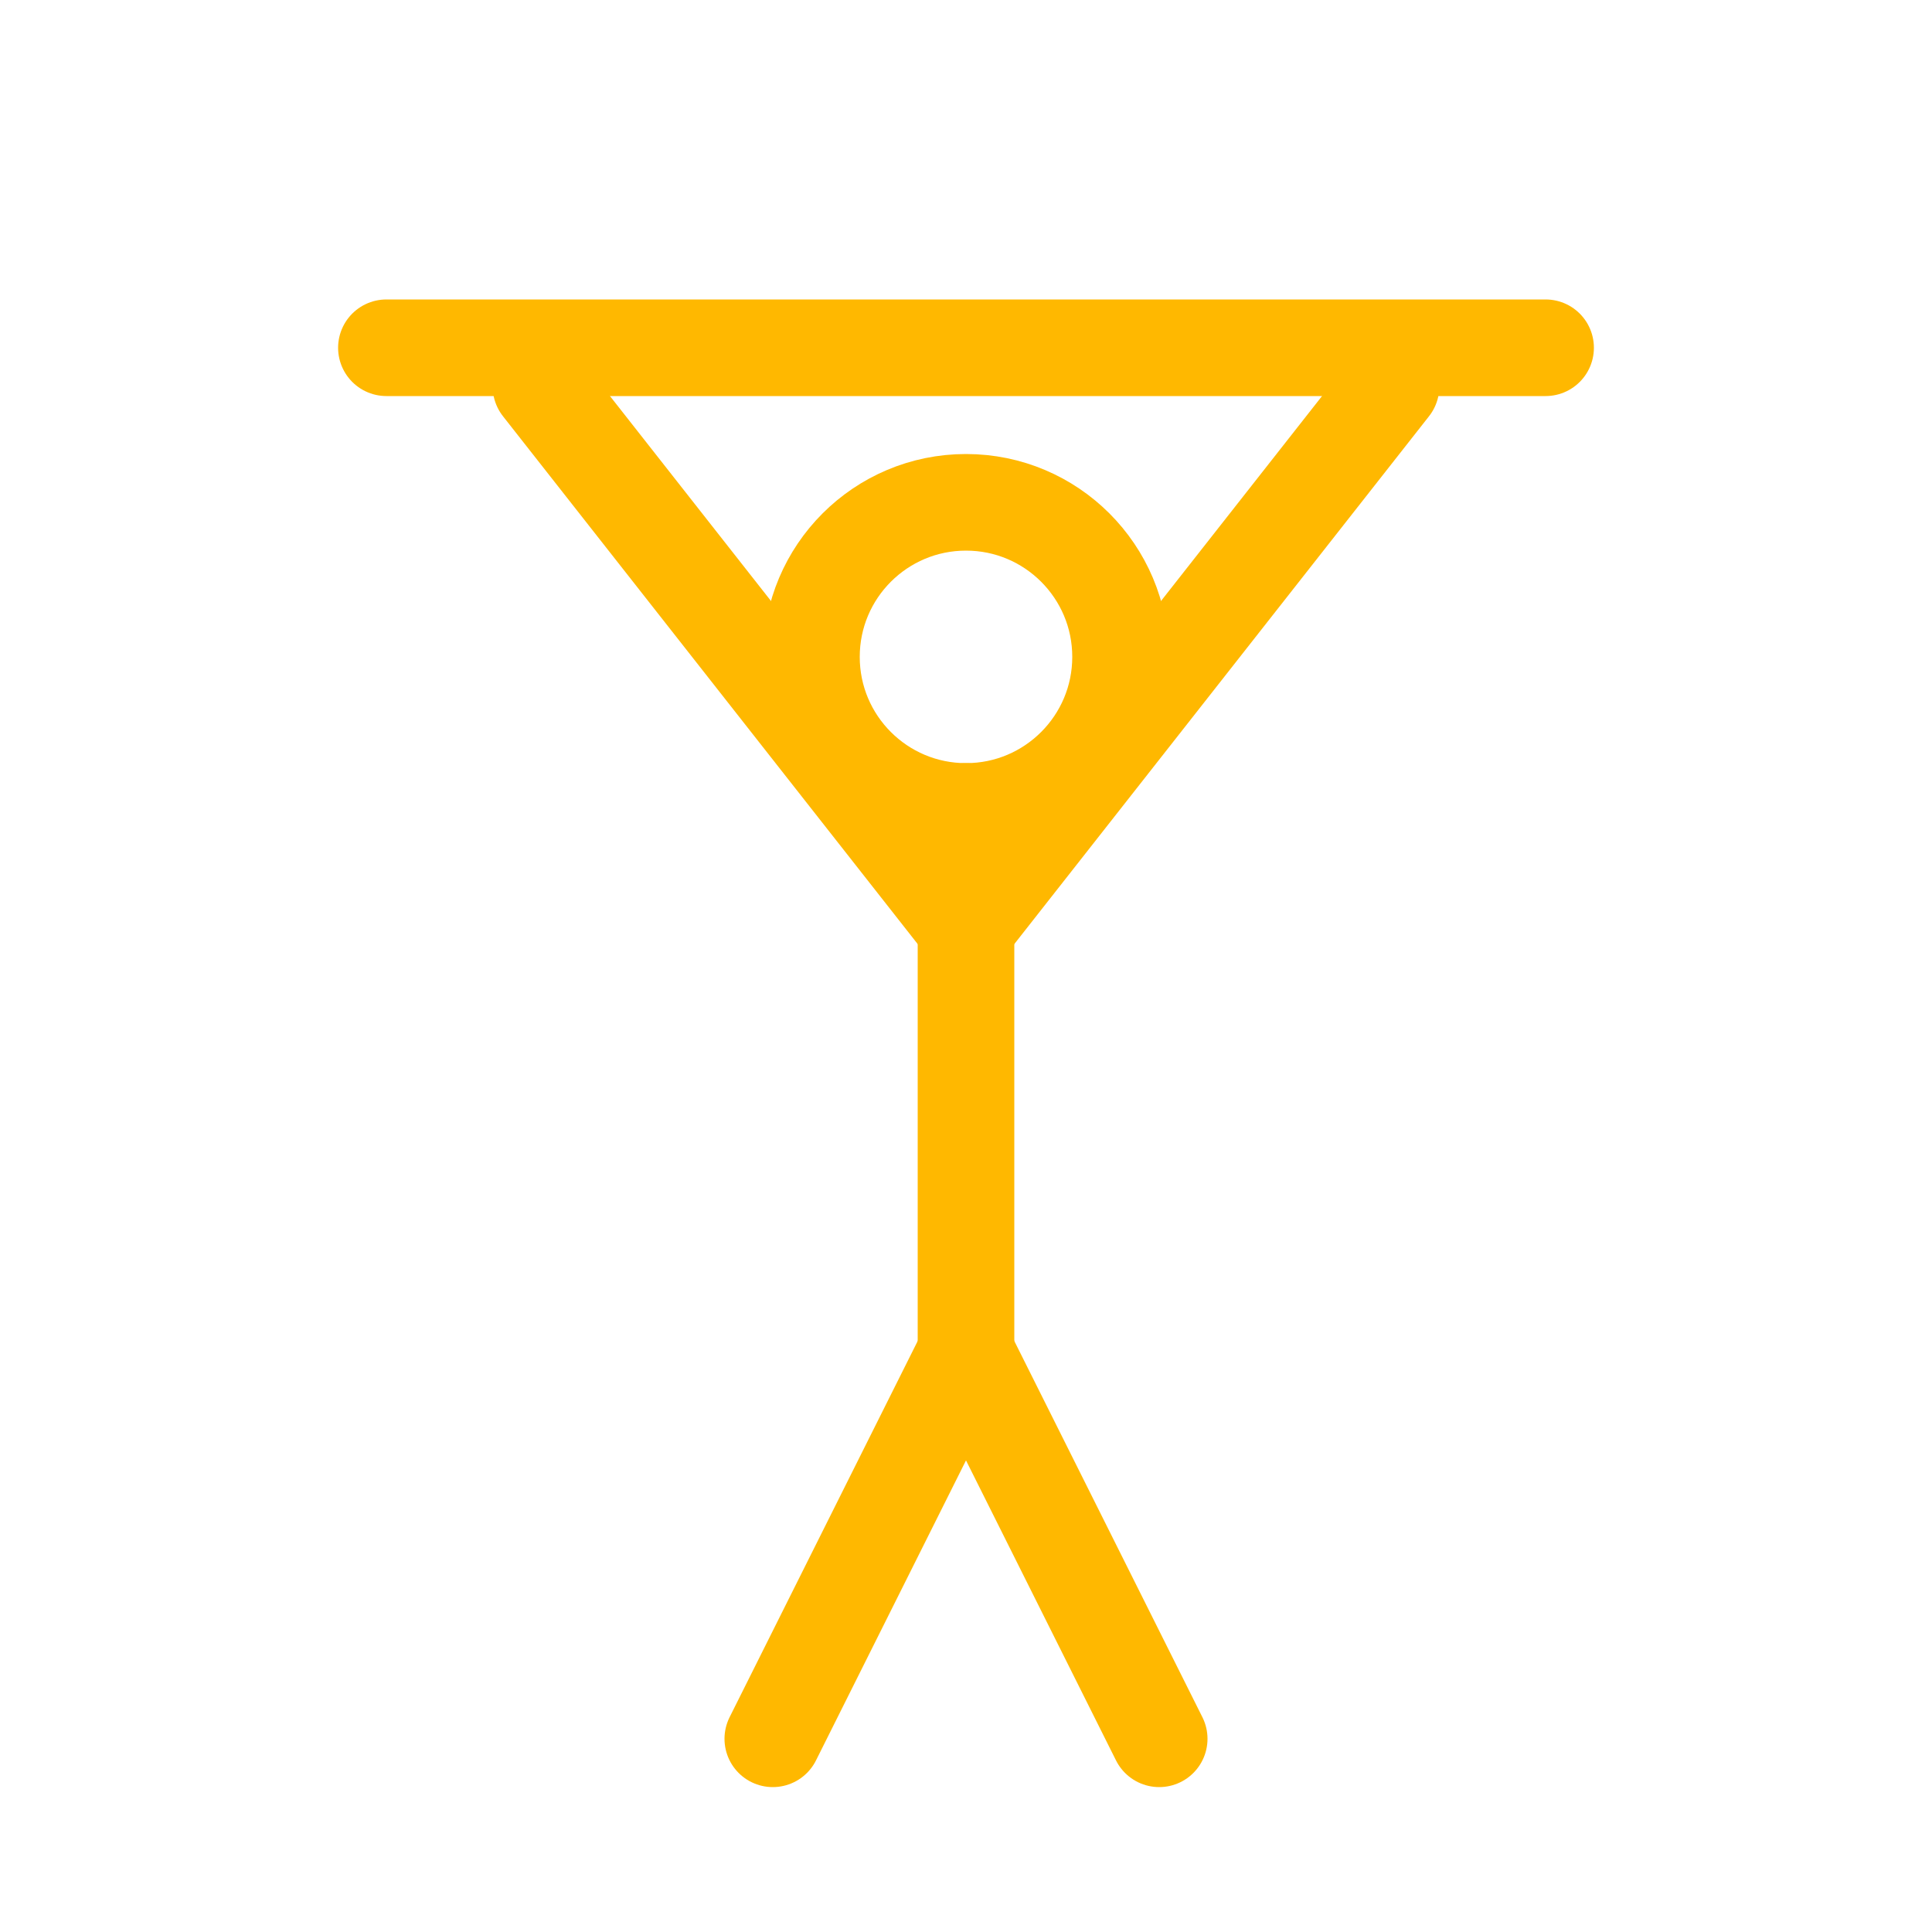
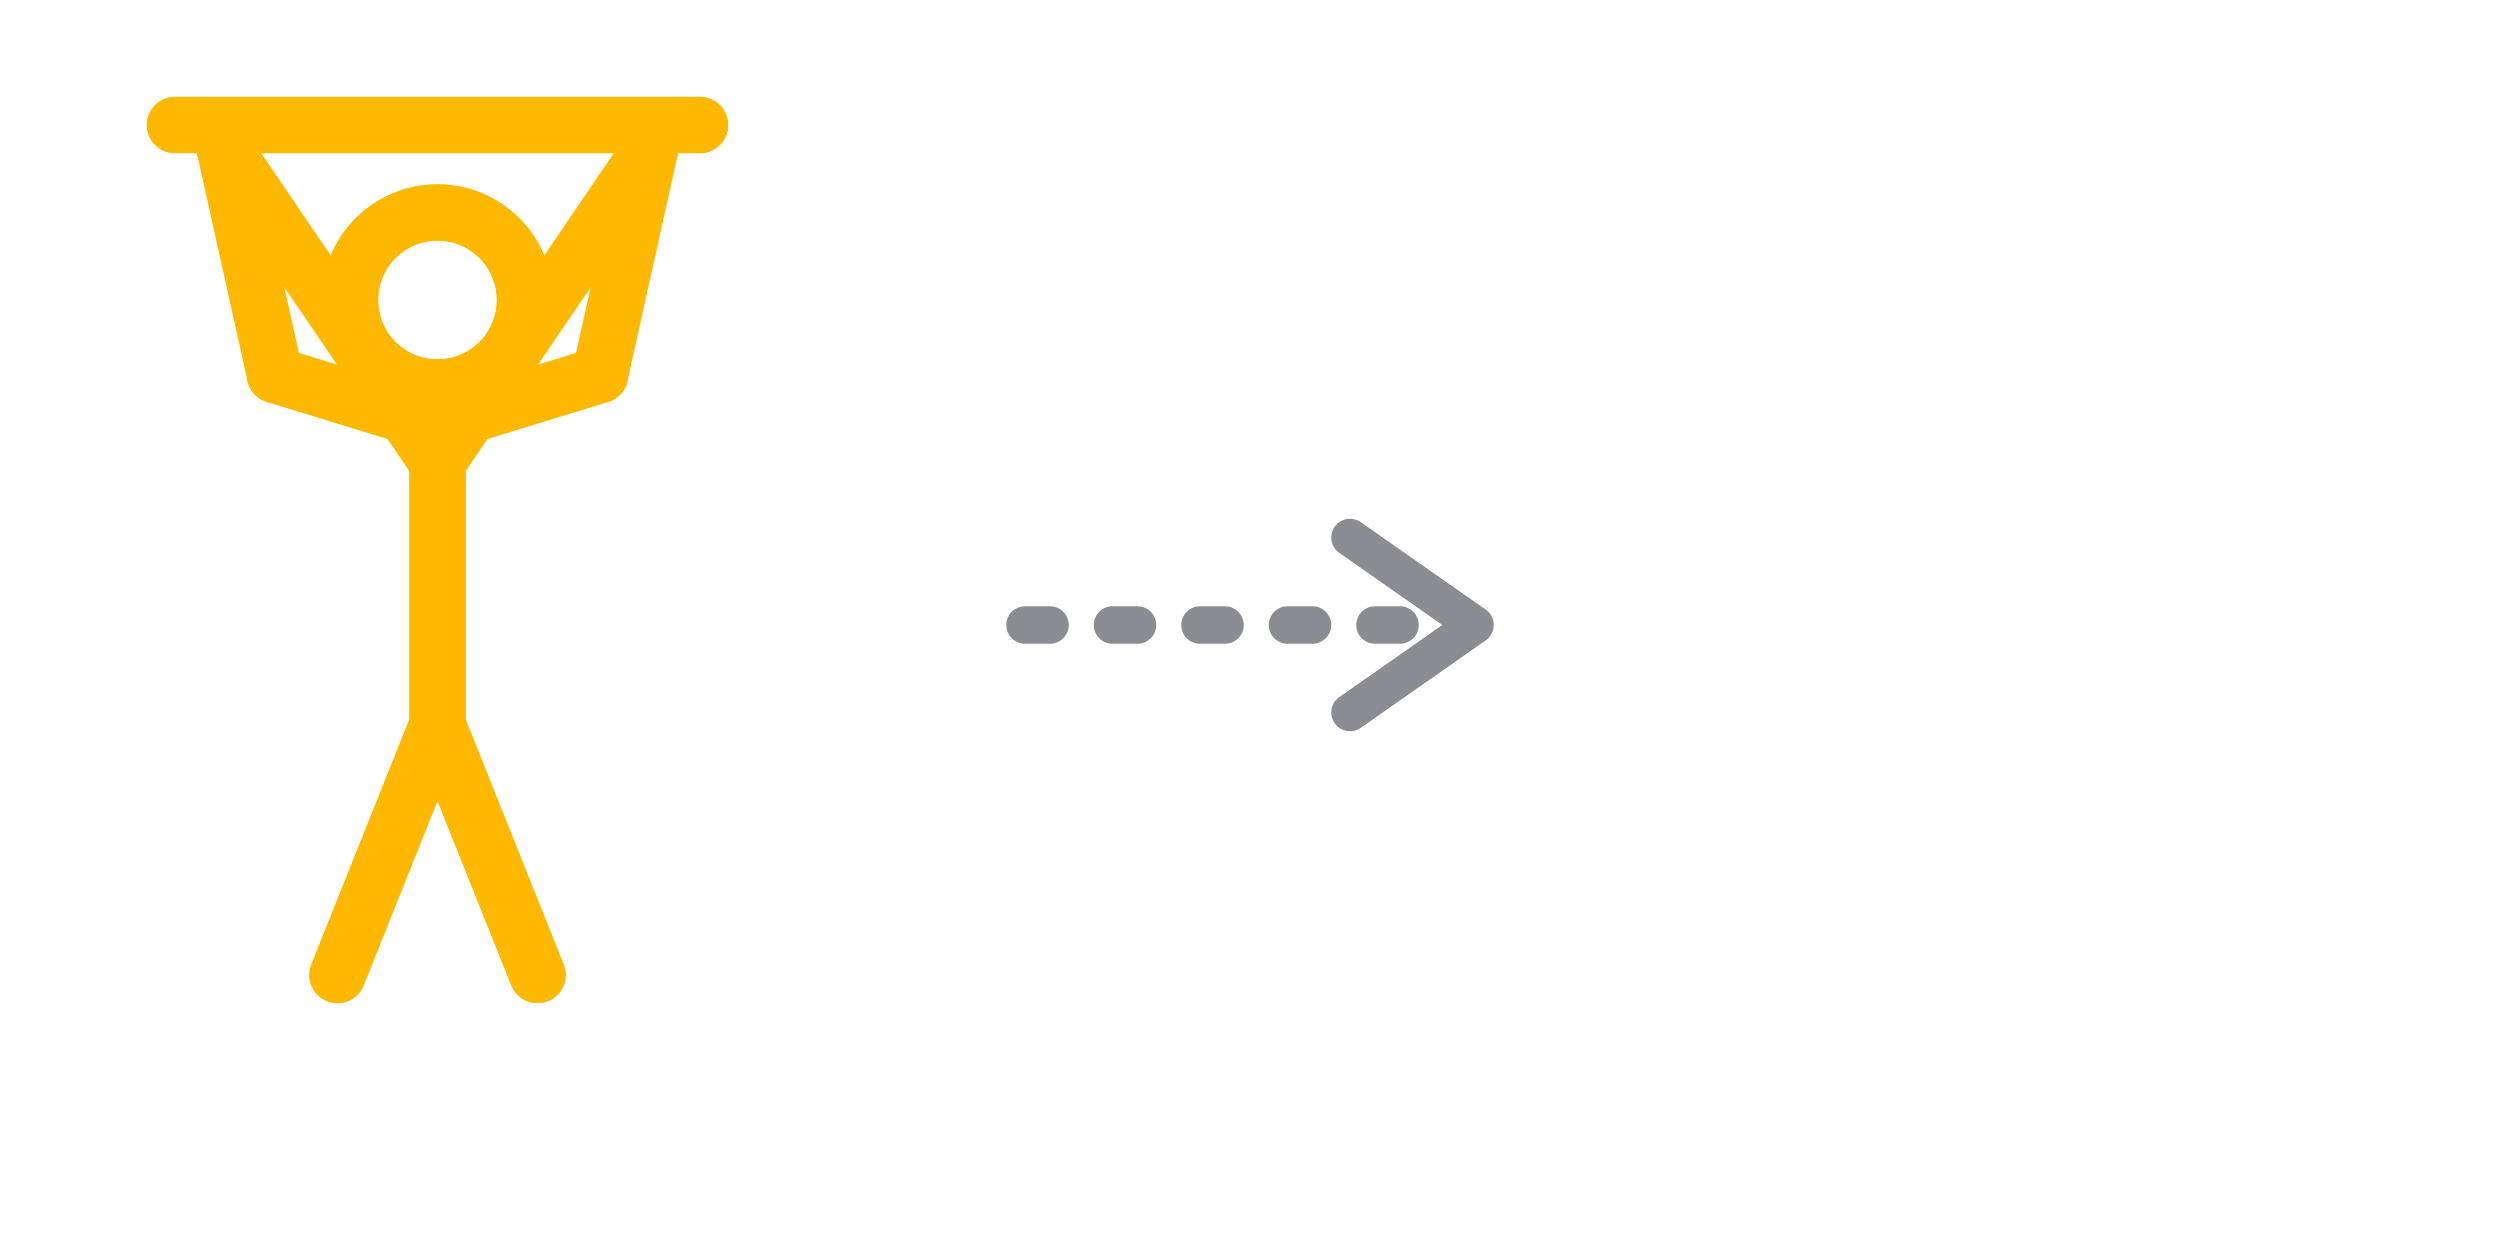
- <svg xmlns="http://www.w3.org/2000/svg" viewBox="0 0 100 100">
-   <g fill="none" stroke="#ffb800" stroke-width="5" stroke-linecap="round" stroke-linejoin="round">
-     <line x1="20" y1="18" x2="80" y2="18" />
-     <circle cx="50" cy="34" r="8" />
-     <line x1="50" y1="42" x2="50" y2="70" />
-     <line x1="50" y1="70" x2="40" y2="90" />
-     <line x1="50" y1="70" x2="60" y2="90" />
-     <line x1="50" y1="48" x2="28" y2="20" />
-     <line x1="50" y1="48" x2="72" y2="20" />
+ <svg xmlns="http://www.w3.org/2000/svg" viewBox="0 0 200 100">
+   <g fill="none" stroke="#ffb800" stroke-width="4.5" stroke-linecap="round" stroke-linejoin="round">
+     <line x1="14" y1="10" x2="56" y2="10" />
+     <circle cx="35" cy="24" r="7" />
+     <line x1="35" y1="31" x2="35" y2="58" />
+     <line x1="35" y1="58" x2="27" y2="78" />
+     <line x1="35" y1="58" x2="43" y2="78" />
+     <line x1="35" y1="37" x2="18" y2="12" />
+     <line x1="35" y1="37" x2="52" y2="12" />
+   </g>
+   <line x1="82" y1="50" x2="115" y2="50" stroke="#8b8d92" stroke-width="3" stroke-dasharray="2,5" stroke-linecap="round" />
+   <path d="M108 43 L118 50 L108 57" fill="none" stroke="#8b8d92" stroke-width="3" stroke-linecap="round" stroke-linejoin="round" />
+   <g fill="none" stroke="#ffb800" stroke-width="4.5" stroke-linecap="round" stroke-linejoin="round">
+     <line x1="14" y1="10" x2="56" y2="10" />
+     <circle cx="35" cy="24" r="7" />
+     <line x1="35" y1="31" x2="35" y2="58" />
+     <line x1="35" y1="58" x2="27" y2="78" />
+     <line x1="35" y1="58" x2="43" y2="78" />
+     <line x1="35" y1="34" x2="22" y2="30" />
+     <line x1="35" y1="34" x2="48" y2="30" />
+     <line x1="22" y1="30" x2="18" y2="12" />
+     <line x1="48" y1="30" x2="52" y2="12" />
  </g>
</svg>
